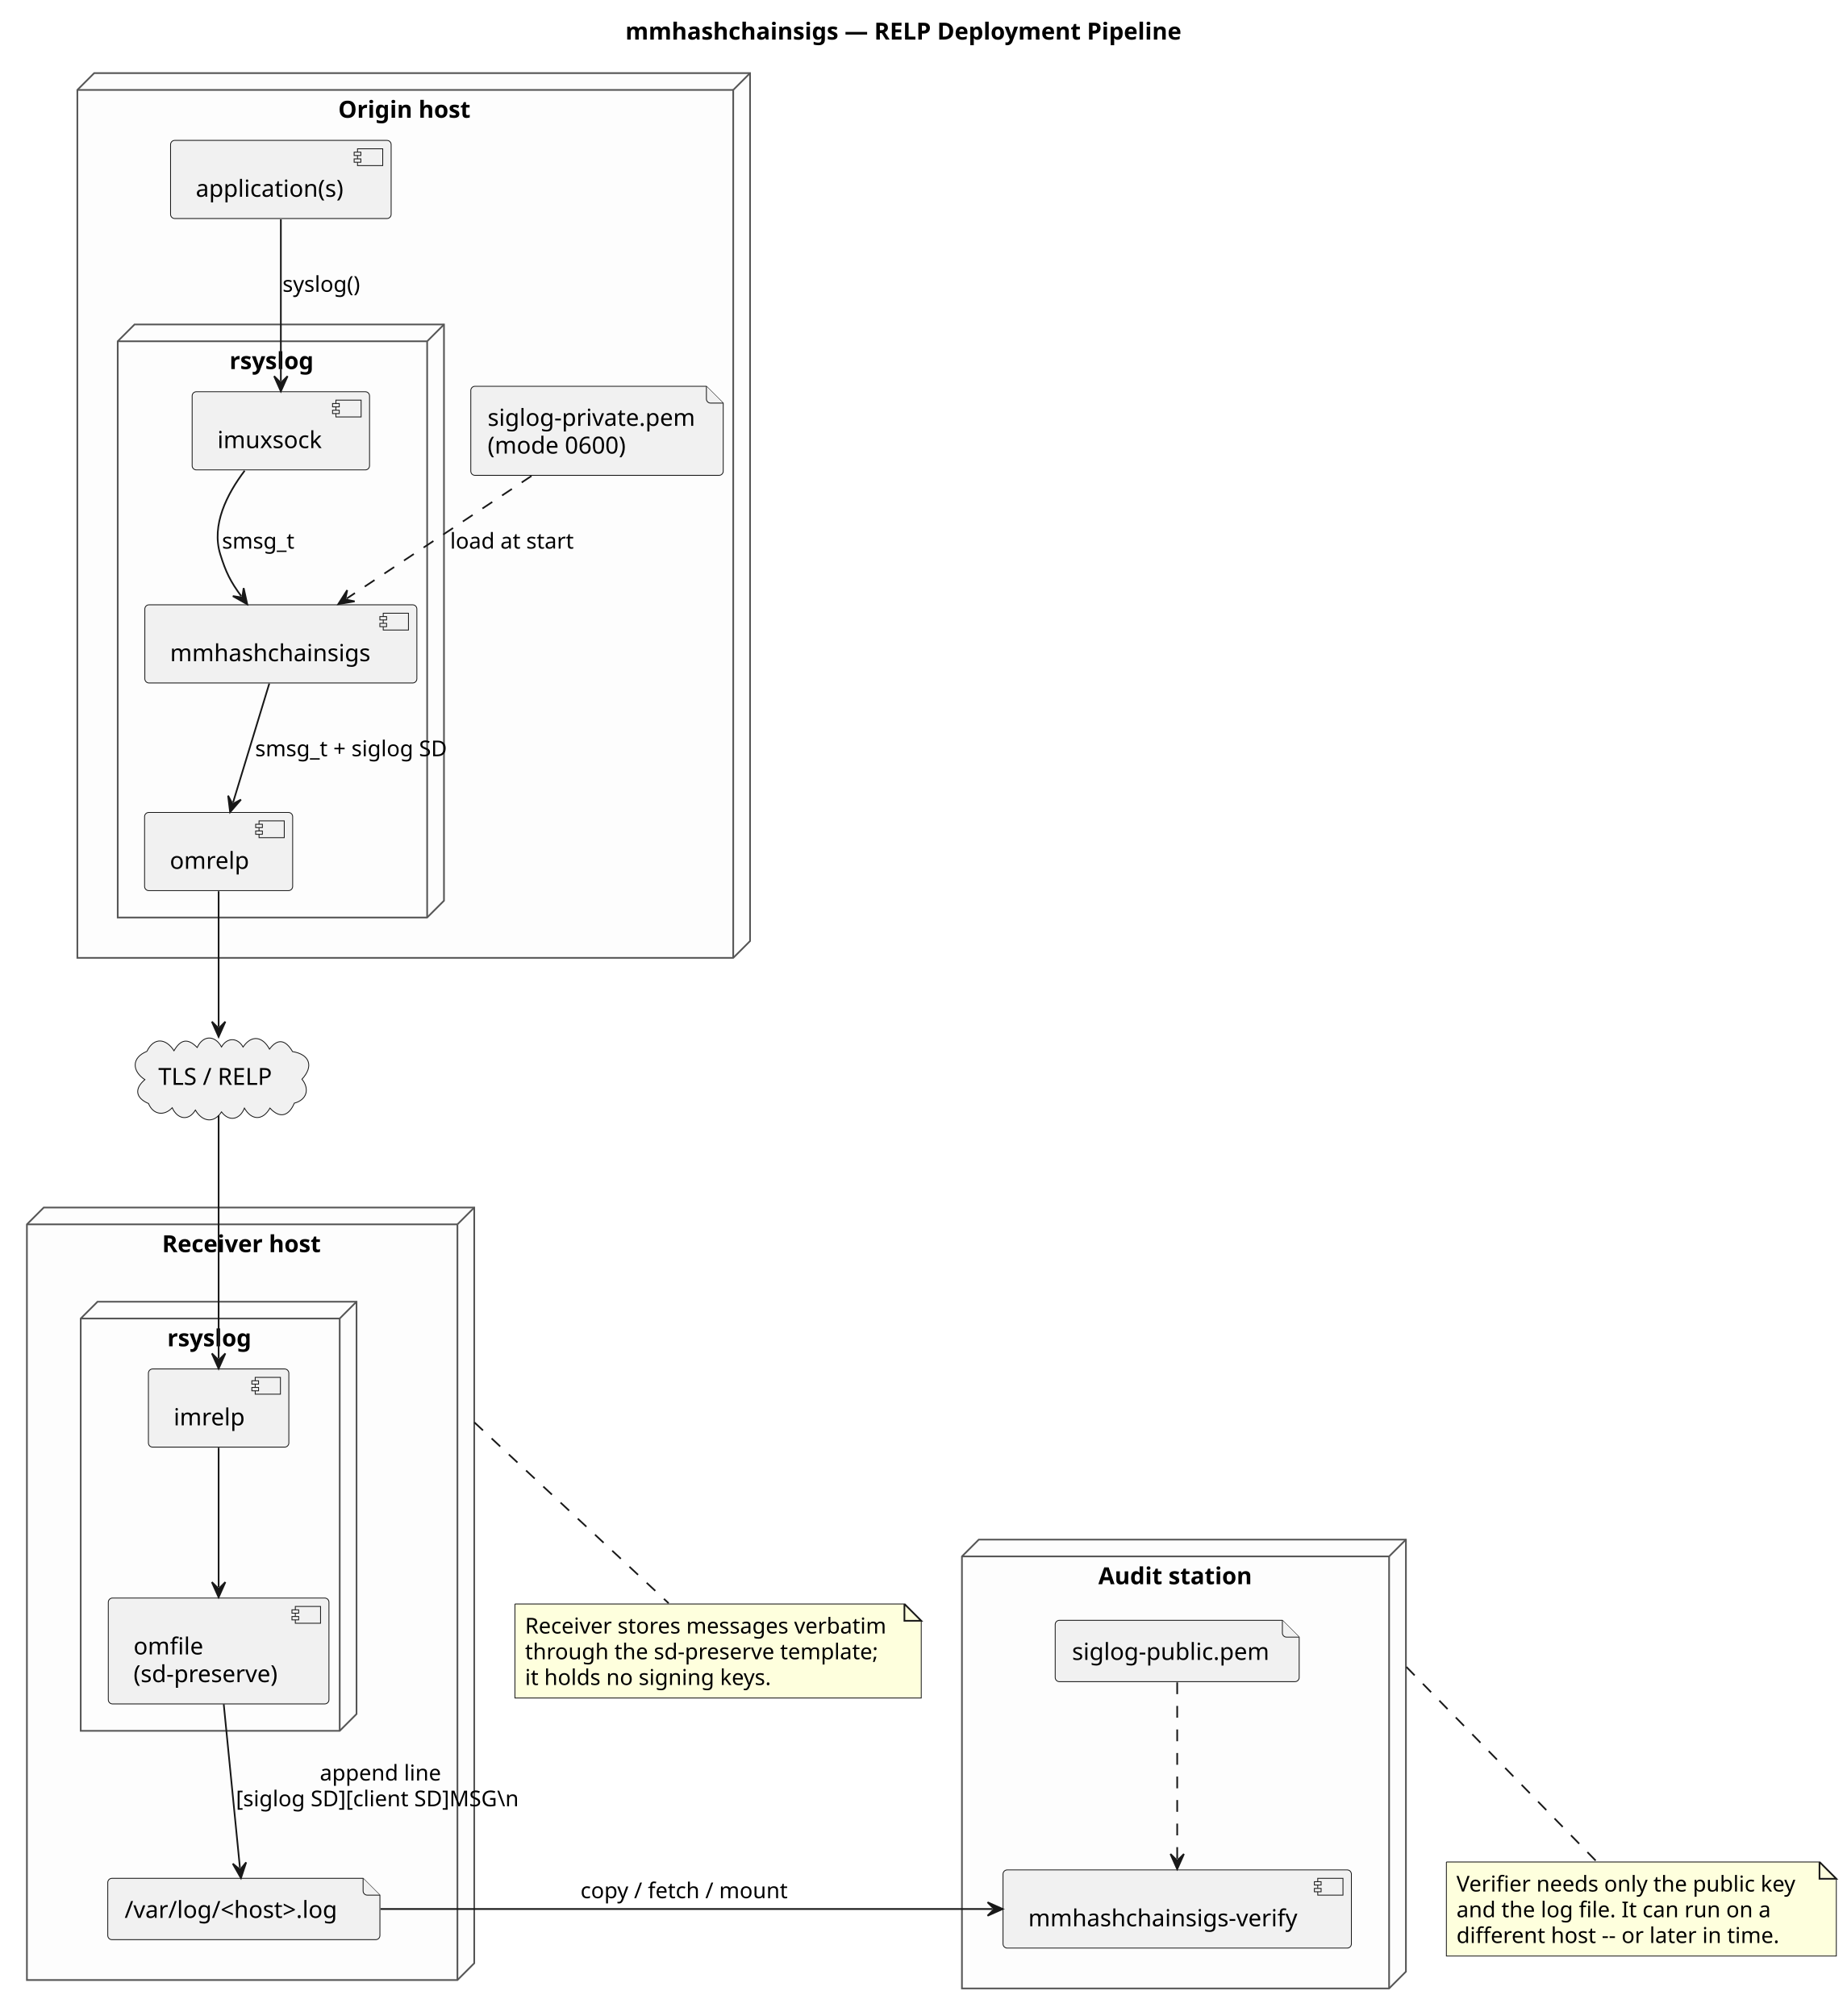
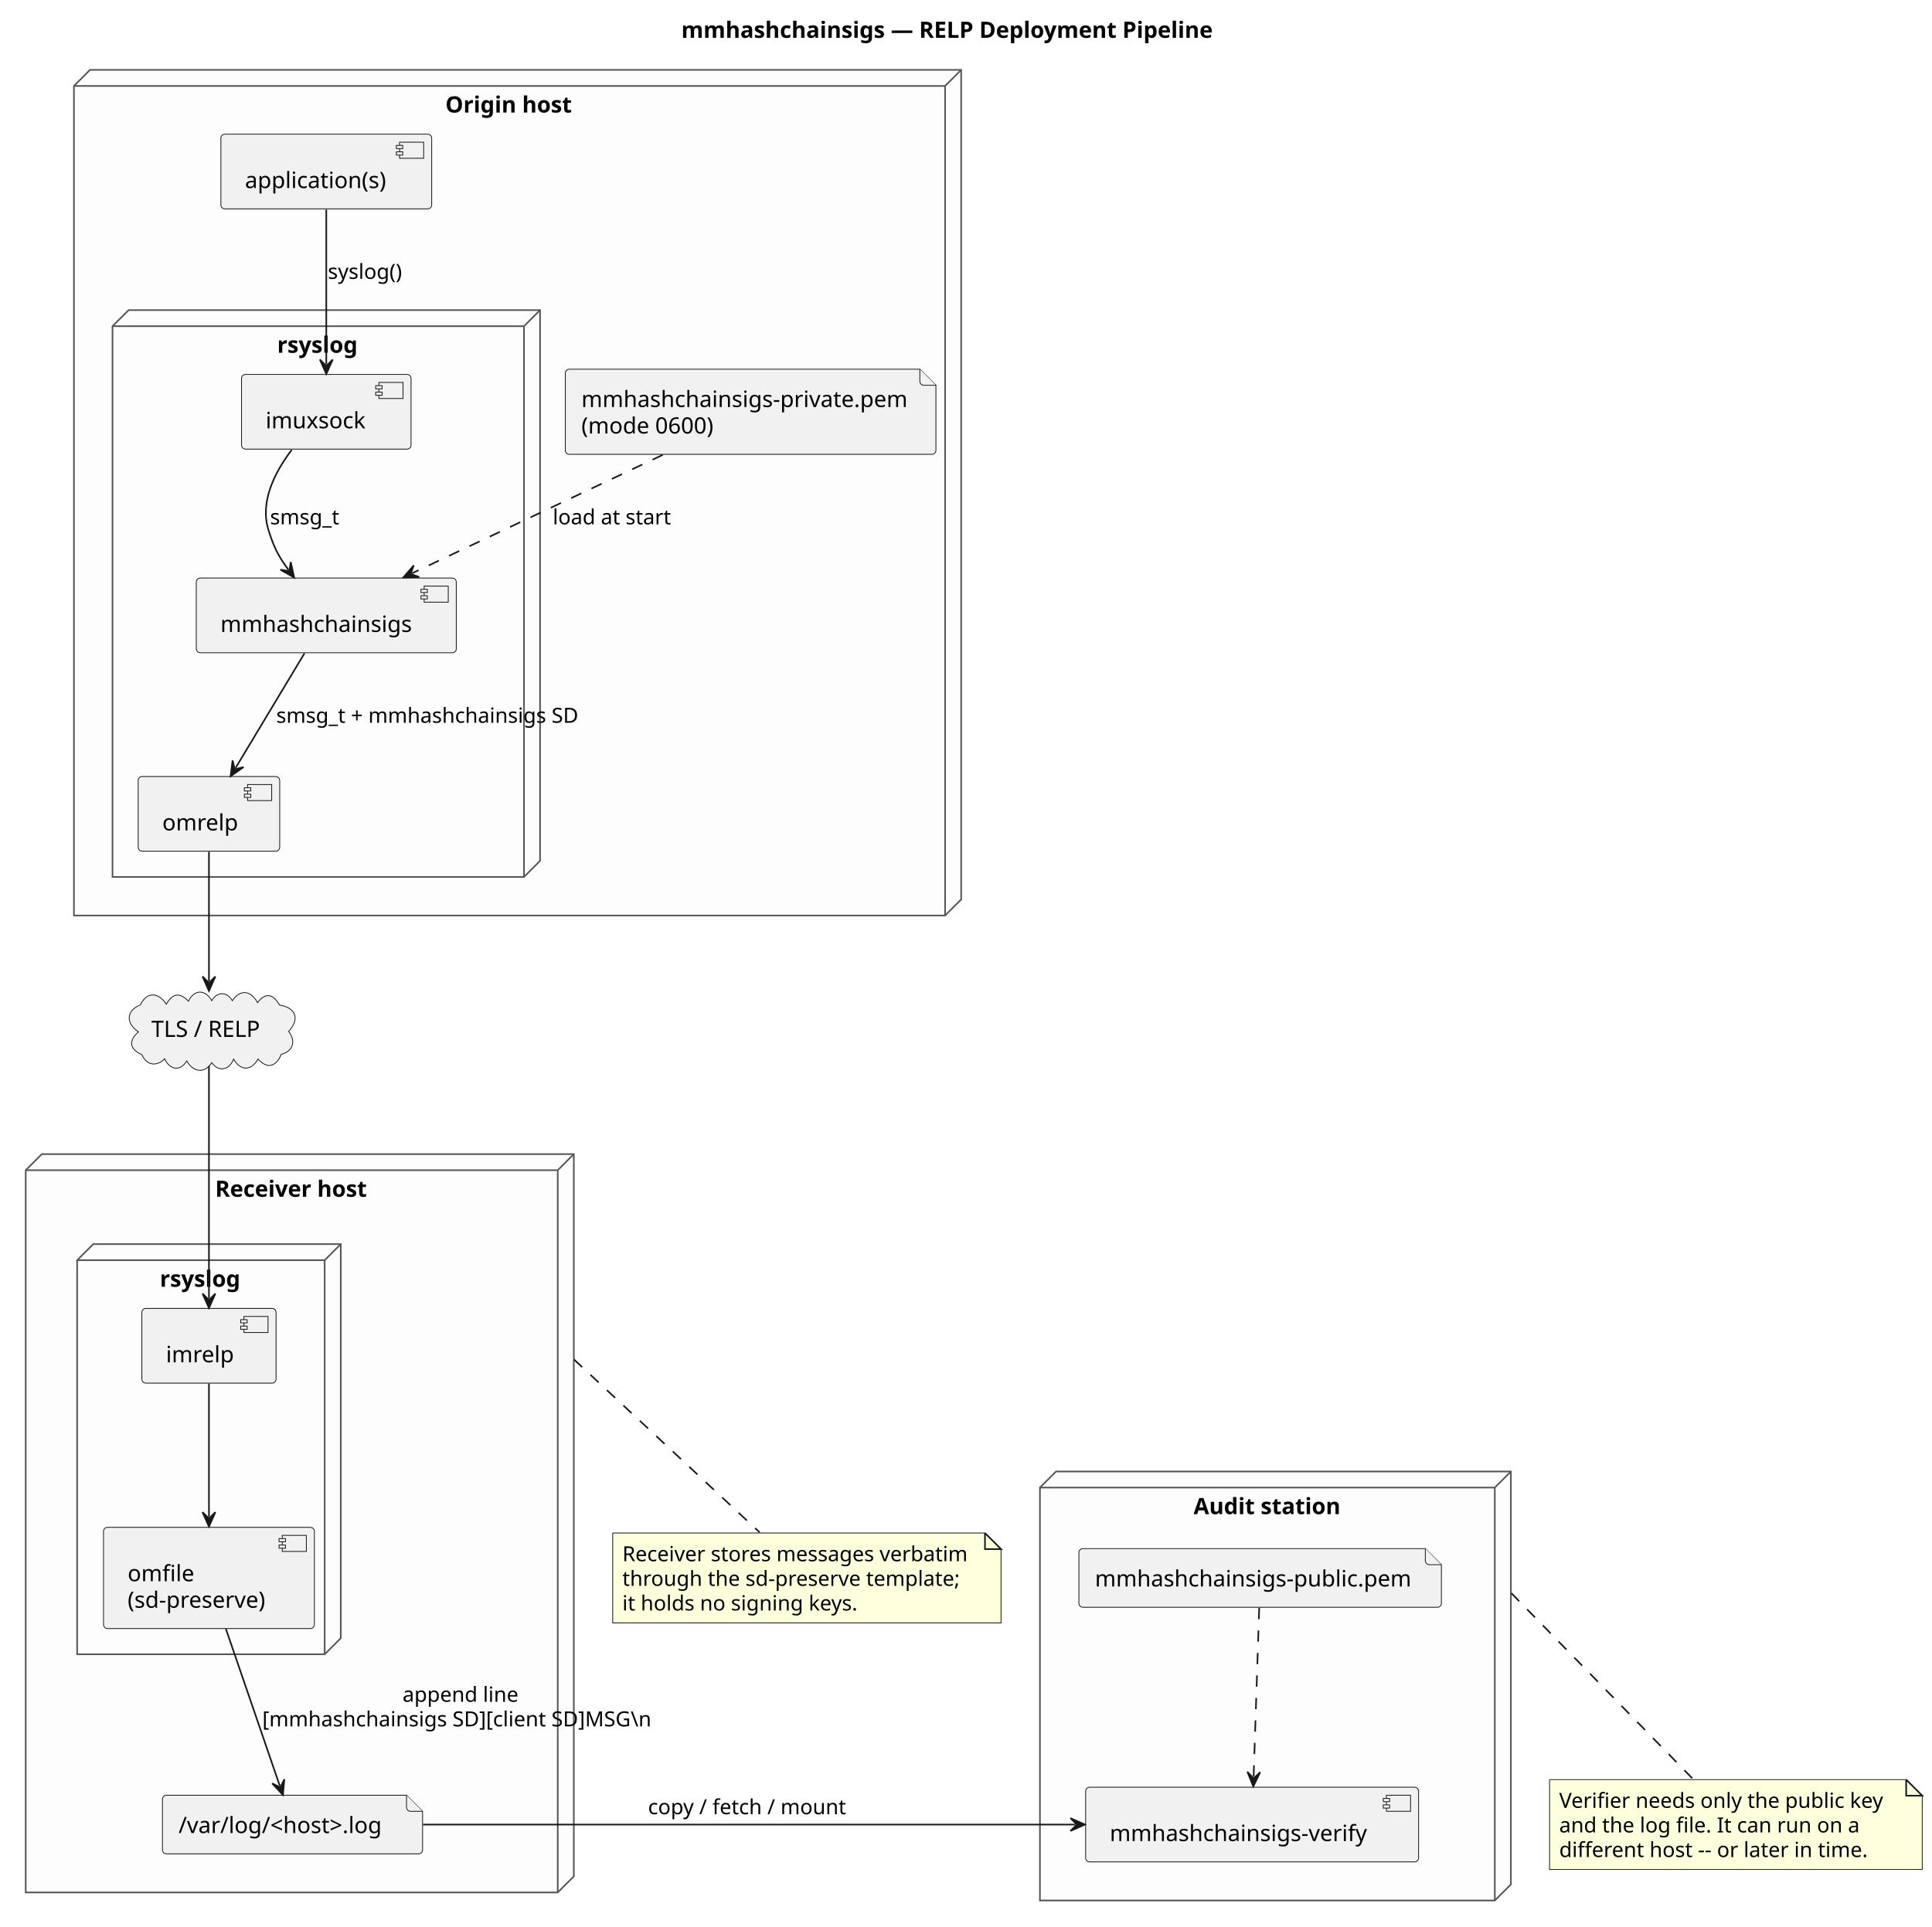
- <svg xmlns="http://www.w3.org/2000/svg" contentStyleType="text/css" data-diagram-type="DESCRIPTION" height="1199px" preserveAspectRatio="none" style="width:1098px;height:1199px;background:#FFFFFF;" version="1.1" viewBox="0 0 1098 1199" width="1098px" zoomAndPan="magnify">
+ <svg xmlns="http://www.w3.org/2000/svg" contentStyleType="text/css" data-diagram-type="DESCRIPTION" height="1199px" preserveAspectRatio="none" style="width:1202px;height:1199px;background:#FFFFFF;" version="1.1" viewBox="0 0 1202 1199" width="1202px" zoomAndPan="magnify">
  <defs />
  <g>
    <g class="title" data-source-line="1">
-       <text fill="#000000" font-family="sans-serif" font-size="14" font-weight="bold" lengthAdjust="spacing" textLength="341.188" x="371.872" y="23.535">mmhashchainsigs — RELP Deployment Pipeline</text>
+       <text fill="#000000" font-family="sans-serif" font-size="14" font-weight="bold" lengthAdjust="spacing" textLength="341.188" x="423.872" y="23.535">mmhashchainsigs — RELP Deployment Pipeline</text>
    </g>
    <g class="cluster" data-qualified-name="Origin" data-source-line="9" id="ent0002">
-       <polygon fill="#FDFDFD" points="46,53.488,56,43.488,446,43.488,446,559.688,436,569.688,46,569.688,46,53.488" style="stroke:#555555;stroke-width:1;" />
-       <line style="stroke:#555555;stroke-width:1;" x1="436" x2="446" y1="53.488" y2="43.488" />
-       <line style="stroke:#555555;stroke-width:1;" x1="46" x2="436" y1="53.488" y2="53.488" />
-       <line style="stroke:#555555;stroke-width:1;" x1="436" x2="436" y1="53.488" y2="569.688" />
-       <text fill="#000000" font-family="sans-serif" font-size="14" font-weight="bold" lengthAdjust="spacing" textLength="81.765" x="201.118" y="70.023">Origin host</text>
+       <polygon fill="#FDFDFD" points="46,53.488,56,43.488,598,43.488,598,559.688,588,569.688,46,569.688,46,53.488" style="stroke:#555555;stroke-width:1;" />
+       <line style="stroke:#555555;stroke-width:1;" x1="588" x2="598" y1="53.488" y2="43.488" />
+       <line style="stroke:#555555;stroke-width:1;" x1="46" x2="588" y1="53.488" y2="53.488" />
+       <line style="stroke:#555555;stroke-width:1;" x1="588" x2="588" y1="53.488" y2="569.688" />
+       <text fill="#000000" font-family="sans-serif" font-size="14" font-weight="bold" lengthAdjust="spacing" textLength="81.765" x="277.118" y="70.023">Origin host</text>
    </g>
    <g class="cluster" data-qualified-name="Origin.RsyslogA" data-source-line="11" id="ent0004">
-       <polygon fill="#FDFDFD" points="70,202.978,80,192.978,264,192.978,264,535.688,254,545.688,70,545.688,70,202.978" style="stroke:#555555;stroke-width:1;" />
-       <line style="stroke:#555555;stroke-width:1;" x1="254" x2="264" y1="202.978" y2="192.978" />
-       <line style="stroke:#555555;stroke-width:1;" x1="70" x2="254" y1="202.978" y2="202.978" />
-       <line style="stroke:#555555;stroke-width:1;" x1="254" x2="254" y1="202.978" y2="545.688" />
-       <text fill="#000000" font-family="sans-serif" font-size="14" font-weight="bold" lengthAdjust="spacing" textLength="53.088" x="136.456" y="219.513">rsyslog</text>
+       <polygon fill="#FDFDFD" points="70,202.978,80,192.978,336,192.978,336,535.688,326,545.688,70,545.688,70,202.978" style="stroke:#555555;stroke-width:1;" />
+       <line style="stroke:#555555;stroke-width:1;" x1="326" x2="336" y1="202.978" y2="192.978" />
+       <line style="stroke:#555555;stroke-width:1;" x1="70" x2="326" y1="202.978" y2="202.978" />
+       <line style="stroke:#555555;stroke-width:1;" x1="326" x2="326" y1="202.978" y2="545.688" />
+       <text fill="#000000" font-family="sans-serif" font-size="14" font-weight="bold" lengthAdjust="spacing" textLength="53.088" x="172.456" y="219.513">rsyslog</text>
    </g>
    <g class="cluster" data-qualified-name="Receiver" data-source-line="21" id="ent0010">
-       <polygon fill="#FDFDFD" points="16,728.178,26,718.178,282,718.178,282,1167.608,272,1177.608,16,1177.608,16,728.178" style="stroke:#555555;stroke-width:1;" />
-       <line style="stroke:#555555;stroke-width:1;" x1="272" x2="282" y1="728.178" y2="718.178" />
-       <line style="stroke:#555555;stroke-width:1;" x1="16" x2="272" y1="728.178" y2="728.178" />
-       <line style="stroke:#555555;stroke-width:1;" x1="272" x2="272" y1="728.178" y2="1177.608" />
-       <text fill="#000000" font-family="sans-serif" font-size="14" font-weight="bold" lengthAdjust="spacing" textLength="97.282" x="96.359" y="744.713">Receiver host</text>
+       <polygon fill="#FDFDFD" points="16,728.178,26,718.178,357,718.178,357,1167.608,347,1177.608,16,1177.608,16,728.178" style="stroke:#555555;stroke-width:1;" />
+       <line style="stroke:#555555;stroke-width:1;" x1="347" x2="357" y1="728.178" y2="718.178" />
+       <line style="stroke:#555555;stroke-width:1;" x1="16" x2="347" y1="728.178" y2="728.178" />
+       <line style="stroke:#555555;stroke-width:1;" x1="347" x2="347" y1="728.178" y2="1177.608" />
+       <text fill="#000000" font-family="sans-serif" font-size="14" font-weight="bold" lengthAdjust="spacing" textLength="97.282" x="133.859" y="744.713">Receiver host</text>
    </g>
    <g class="cluster" data-qualified-name="Receiver.RsyslogB" data-source-line="22" id="ent0011">
      <polygon fill="#FDFDFD" points="48,784.178,58,774.178,212,774.178,212,1019.398,202,1029.398,48,1029.398,48,784.178" style="stroke:#555555;stroke-width:1;" />
      <line style="stroke:#555555;stroke-width:1;" x1="202" x2="212" y1="784.178" y2="774.178" />
      <line style="stroke:#555555;stroke-width:1;" x1="48" x2="202" y1="784.178" y2="784.178" />
      <line style="stroke:#555555;stroke-width:1;" x1="202" x2="202" y1="784.178" y2="1029.398" />
      <text fill="#000000" font-family="sans-serif" font-size="14" font-weight="bold" lengthAdjust="spacing" textLength="53.088" x="99.456" y="800.713">rsyslog</text>
    </g>
    <g class="cluster" data-qualified-name="Audit" data-source-line="29" id="ent0015">
-       <polygon fill="#FDFDFD" points="572,925.668,582,915.668,836,915.668,836,1172.608,826,1182.608,572,1182.608,572,925.668" style="stroke:#555555;stroke-width:1;" />
-       <line style="stroke:#555555;stroke-width:1;" x1="826" x2="836" y1="925.668" y2="915.668" />
-       <line style="stroke:#555555;stroke-width:1;" x1="572" x2="826" y1="925.668" y2="925.668" />
-       <line style="stroke:#555555;stroke-width:1;" x1="826" x2="826" y1="925.668" y2="1182.608" />
-       <text fill="#000000" font-family="sans-serif" font-size="14" font-weight="bold" lengthAdjust="spacing" textLength="93.803" x="653.099" y="942.203">Audit station</text>
+       <polygon fill="#FDFDFD" points="647,925.668,657,915.668,940,915.668,940,1172.608,930,1182.608,647,1182.608,647,925.668" style="stroke:#555555;stroke-width:1;" />
+       <line style="stroke:#555555;stroke-width:1;" x1="930" x2="940" y1="925.668" y2="915.668" />
+       <line style="stroke:#555555;stroke-width:1;" x1="647" x2="930" y1="925.668" y2="925.668" />
+       <line style="stroke:#555555;stroke-width:1;" x1="930" x2="930" y1="925.668" y2="1182.608" />
+       <text fill="#000000" font-family="sans-serif" font-size="14" font-weight="bold" lengthAdjust="spacing" textLength="93.803" x="742.599" y="942.203">Audit station</text>
    </g>
    <g class="entity" data-qualified-name="Origin.App" data-source-line="10" id="ent0003">
-       <rect fill="#F1F1F1" height="46.488" rx="2.5" ry="2.5" style="stroke:#181818;stroke-width:0.5;" width="131.164" x="101.42" y="83.488" />
-       <rect fill="#F1F1F1" height="10" style="stroke:#181818;stroke-width:0.5;" width="15" x="212.584" y="88.488" />
-       <rect fill="#F1F1F1" height="2" style="stroke:#181818;stroke-width:0.5;" width="4" x="210.584" y="90.488" />
-       <rect fill="#F1F1F1" height="2" style="stroke:#181818;stroke-width:0.5;" width="4" x="210.584" y="94.488" />
-       <text fill="#000000" font-family="sans-serif" font-size="14" lengthAdjust="spacing" textLength="91.164" x="116.42" y="117.023">application(s)</text>
+       <rect fill="#F1F1F1" height="46.488" rx="2.5" ry="2.5" style="stroke:#181818;stroke-width:0.5;" width="131.164" x="137.42" y="83.488" />
+       <rect fill="#F1F1F1" height="10" style="stroke:#181818;stroke-width:0.5;" width="15" x="248.584" y="88.488" />
+       <rect fill="#F1F1F1" height="2" style="stroke:#181818;stroke-width:0.5;" width="4" x="246.584" y="90.488" />
+       <rect fill="#F1F1F1" height="2" style="stroke:#181818;stroke-width:0.5;" width="4" x="246.584" y="94.488" />
+       <text fill="#000000" font-family="sans-serif" font-size="14" lengthAdjust="spacing" textLength="91.164" x="152.42" y="117.023">application(s)</text>
    </g>
    <g class="entity" data-qualified-name="Origin.PrivKey" data-source-line="16" id="ent0008">
-       <path d="M279.95,232.238 L279.95,280.215 A2.5,2.5 0 0 0 282.45,282.715 L427.552,282.715 A2.5,2.5 0 0 0 430.052,280.215 L430.052,239.738 L420.052,229.738 L282.45,229.738 A2.5,2.5 0 0 0 279.95,232.238" fill="#F1F1F1" style="stroke:#181818;stroke-width:0.5;" />
-       <path d="M420.052,229.738 L420.052,237.238 A2.5,2.5 0 0 0 422.552,239.738 L430.052,239.738" fill="#F1F1F1" style="stroke:#181818;stroke-width:0.5;" />
-       <text fill="#000000" font-family="sans-serif" font-size="14" lengthAdjust="spacing" textLength="130.102" x="289.95" y="253.273">siglog-private.pem</text>
-       <text fill="#000000" font-family="sans-serif" font-size="14" lengthAdjust="spacing" textLength="87.227" x="289.95" y="269.762">(mode 0600)</text>
+       <path d="M351.71,232.238 L351.71,280.215 A2.5,2.5 0 0 0 354.21,282.715 L579.784,282.715 A2.5,2.5 0 0 0 582.284,280.215 L582.284,239.738 L572.284,229.738 L354.21,229.738 A2.5,2.5 0 0 0 351.71,232.238" fill="#F1F1F1" style="stroke:#181818;stroke-width:0.5;" />
+       <path d="M572.284,229.738 L572.284,237.238 A2.5,2.5 0 0 0 574.784,239.738 L582.284,239.738" fill="#F1F1F1" style="stroke:#181818;stroke-width:0.5;" />
+       <text fill="#000000" font-family="sans-serif" font-size="14" lengthAdjust="spacing" textLength="210.574" x="361.71" y="253.273">mmhashchainsigs-private.pem</text>
+       <text fill="#000000" font-family="sans-serif" font-size="14" lengthAdjust="spacing" textLength="87.227" x="361.71" y="269.762">(mode 0600)</text>
    </g>
    <g class="entity" data-qualified-name="Origin.RsyslogA.InA" data-source-line="12" id="ent0005">
-       <rect fill="#F1F1F1" height="46.488" rx="2.5" ry="2.5" style="stroke:#181818;stroke-width:0.5;" width="105.481" x="114.26" y="232.978" />
-       <rect fill="#F1F1F1" height="10" style="stroke:#181818;stroke-width:0.5;" width="15" x="199.741" y="237.978" />
-       <rect fill="#F1F1F1" height="2" style="stroke:#181818;stroke-width:0.5;" width="4" x="197.741" y="239.978" />
-       <rect fill="#F1F1F1" height="2" style="stroke:#181818;stroke-width:0.5;" width="4" x="197.741" y="243.978" />
-       <text fill="#000000" font-family="sans-serif" font-size="14" lengthAdjust="spacing" textLength="65.481" x="129.26" y="266.513">imuxsock</text>
+       <rect fill="#F1F1F1" height="46.488" rx="2.5" ry="2.5" style="stroke:#181818;stroke-width:0.5;" width="105.481" x="150.26" y="232.978" />
+       <rect fill="#F1F1F1" height="10" style="stroke:#181818;stroke-width:0.5;" width="15" x="235.741" y="237.978" />
+       <rect fill="#F1F1F1" height="2" style="stroke:#181818;stroke-width:0.5;" width="4" x="233.741" y="239.978" />
+       <rect fill="#F1F1F1" height="2" style="stroke:#181818;stroke-width:0.5;" width="4" x="233.741" y="243.978" />
+       <text fill="#000000" font-family="sans-serif" font-size="14" lengthAdjust="spacing" textLength="65.481" x="165.26" y="266.513">imuxsock</text>
    </g>
    <g class="entity" data-qualified-name="Origin.RsyslogA.MMA" data-source-line="13" id="ent0006">
-       <rect fill="#F1F1F1" height="46.488" rx="2.5" ry="2.5" style="stroke:#181818;stroke-width:0.5;" width="161.762" x="86.12" y="359.708" />
-       <rect fill="#F1F1F1" height="10" style="stroke:#181818;stroke-width:0.5;" width="15" x="227.882" y="364.708" />
-       <rect fill="#F1F1F1" height="2" style="stroke:#181818;stroke-width:0.5;" width="4" x="225.882" y="366.708" />
-       <rect fill="#F1F1F1" height="2" style="stroke:#181818;stroke-width:0.5;" width="4" x="225.882" y="370.708" />
-       <text fill="#000000" font-family="sans-serif" font-size="14" lengthAdjust="spacing" textLength="121.762" x="101.12" y="393.243">mmhashchainsigs</text>
+       <rect fill="#F1F1F1" height="46.488" rx="2.5" ry="2.5" style="stroke:#181818;stroke-width:0.5;" width="161.762" x="122.12" y="359.708" />
+       <rect fill="#F1F1F1" height="10" style="stroke:#181818;stroke-width:0.5;" width="15" x="263.882" y="364.708" />
+       <rect fill="#F1F1F1" height="2" style="stroke:#181818;stroke-width:0.5;" width="4" x="261.882" y="366.708" />
+       <rect fill="#F1F1F1" height="2" style="stroke:#181818;stroke-width:0.5;" width="4" x="261.882" y="370.708" />
+       <text fill="#000000" font-family="sans-serif" font-size="14" lengthAdjust="spacing" textLength="121.762" x="137.12" y="393.243">mmhashchainsigs</text>
    </g>
    <g class="entity" data-qualified-name="Origin.RsyslogA.RelpOut" data-source-line="14" id="ent0007">
      <rect fill="#F1F1F1" height="46.488" rx="2.5" ry="2.5" style="stroke:#181818;stroke-width:0.5;" width="88.057" x="85.97" y="483.198" />
      <rect fill="#F1F1F1" height="10" style="stroke:#181818;stroke-width:0.5;" width="15" x="154.027" y="488.198" />
      <rect fill="#F1F1F1" height="2" style="stroke:#181818;stroke-width:0.5;" width="4" x="152.027" y="490.198" />
      <rect fill="#F1F1F1" height="2" style="stroke:#181818;stroke-width:0.5;" width="4" x="152.027" y="494.198" />
      <text fill="#000000" font-family="sans-serif" font-size="14" lengthAdjust="spacing" textLength="48.057" x="100.97" y="516.733">omrelp</text>
    </g>
    <g class="entity" data-qualified-name="Receiver.LogFile" data-source-line="26" id="ent0014">
-       <path d="M64.08,1119.618 L64.08,1151.107 A2.5,2.5 0 0 0 66.58,1153.607 L223.412,1153.607 A2.5,2.5 0 0 0 225.912,1151.107 L225.912,1127.118 L215.912,1117.118 L66.58,1117.118 A2.5,2.5 0 0 0 64.08,1119.618" fill="#F1F1F1" style="stroke:#181818;stroke-width:0.5;" />
-       <path d="M215.912,1117.118 L215.912,1124.618 A2.5,2.5 0 0 0 218.412,1127.118 L225.912,1127.118" fill="#F1F1F1" style="stroke:#181818;stroke-width:0.5;" />
-       <text fill="#000000" font-family="sans-serif" font-size="14" lengthAdjust="spacing" textLength="141.832" x="74.08" y="1140.653">/var/log/&lt;host&gt;.log</text>
+       <path d="M101.08,1119.618 L101.08,1151.107 A2.5,2.5 0 0 0 103.58,1153.607 L260.412,1153.607 A2.5,2.5 0 0 0 262.912,1151.107 L262.912,1127.118 L252.912,1117.118 L103.58,1117.118 A2.5,2.5 0 0 0 101.08,1119.618" fill="#F1F1F1" style="stroke:#181818;stroke-width:0.5;" />
+       <path d="M252.912,1117.118 L252.912,1124.618 A2.5,2.5 0 0 0 255.412,1127.118 L262.912,1127.118" fill="#F1F1F1" style="stroke:#181818;stroke-width:0.5;" />
+       <text fill="#000000" font-family="sans-serif" font-size="14" lengthAdjust="spacing" textLength="141.832" x="111.08" y="1140.653">/var/log/&lt;host&gt;.log</text>
    </g>
    <g class="entity" data-qualified-name="Receiver.RsyslogB.RelpIn" data-source-line="23" id="ent0012">
      <rect fill="#F1F1F1" height="46.488" rx="2.5" ry="2.5" style="stroke:#181818;stroke-width:0.5;" width="83.504" x="88.25" y="814.178" />
      <rect fill="#F1F1F1" height="10" style="stroke:#181818;stroke-width:0.5;" width="15" x="151.754" y="819.178" />
      <rect fill="#F1F1F1" height="2" style="stroke:#181818;stroke-width:0.5;" width="4" x="149.754" y="821.178" />
      <rect fill="#F1F1F1" height="2" style="stroke:#181818;stroke-width:0.5;" width="4" x="149.754" y="825.178" />
      <text fill="#000000" font-family="sans-serif" font-size="14" lengthAdjust="spacing" textLength="43.504" x="103.25" y="847.713">imrelp</text>
    </g>
    <g class="entity" data-qualified-name="Receiver.RsyslogB.OmfileB" data-source-line="24" id="ent0013">
      <rect fill="#F1F1F1" height="62.977" rx="2.5" ry="2.5" style="stroke:#181818;stroke-width:0.5;" width="131.205" x="64.4" y="950.418" />
      <rect fill="#F1F1F1" height="10" style="stroke:#181818;stroke-width:0.5;" width="15" x="175.605" y="955.418" />
      <rect fill="#F1F1F1" height="2" style="stroke:#181818;stroke-width:0.5;" width="4" x="173.605" y="957.418" />
      <rect fill="#F1F1F1" height="2" style="stroke:#181818;stroke-width:0.5;" width="4" x="173.605" y="961.418" />
      <text fill="#000000" font-family="sans-serif" font-size="14" lengthAdjust="spacing" textLength="42.711" x="79.4" y="983.953">omfile</text>
      <text fill="#000000" font-family="sans-serif" font-size="14" lengthAdjust="spacing" textLength="91.205" x="79.4" y="1000.442">(sd-preserve)</text>
    </g>
    <g class="entity" data-qualified-name="Audit.Verifier" data-source-line="30" id="ent0016">
-       <rect fill="#F1F1F1" height="46.488" rx="2.5" ry="2.5" style="stroke:#181818;stroke-width:0.5;" width="207.145" x="596.43" y="1112.118" />
-       <rect fill="#F1F1F1" height="10" style="stroke:#181818;stroke-width:0.5;" width="15" x="783.576" y="1117.118" />
-       <rect fill="#F1F1F1" height="2" style="stroke:#181818;stroke-width:0.5;" width="4" x="781.576" y="1119.118" />
-       <rect fill="#F1F1F1" height="2" style="stroke:#181818;stroke-width:0.5;" width="4" x="781.576" y="1123.118" />
-       <text fill="#000000" font-family="sans-serif" font-size="14" lengthAdjust="spacing" textLength="167.145" x="611.43" y="1145.653">mmhashchainsigs-verify</text>
+       <rect fill="#F1F1F1" height="46.488" rx="2.5" ry="2.5" style="stroke:#181818;stroke-width:0.5;" width="207.145" x="675.43" y="1112.118" />
+       <rect fill="#F1F1F1" height="10" style="stroke:#181818;stroke-width:0.5;" width="15" x="862.576" y="1117.118" />
+       <rect fill="#F1F1F1" height="2" style="stroke:#181818;stroke-width:0.5;" width="4" x="860.576" y="1119.118" />
+       <rect fill="#F1F1F1" height="2" style="stroke:#181818;stroke-width:0.5;" width="4" x="860.576" y="1123.118" />
+       <text fill="#000000" font-family="sans-serif" font-size="14" lengthAdjust="spacing" textLength="167.145" x="690.43" y="1145.653">mmhashchainsigs-verify</text>
    </g>
    <g class="entity" data-qualified-name="Audit.PubKey" data-source-line="31" id="ent0017">
-       <path d="M627.46,966.168 L627.46,997.657 A2.5,2.5 0 0 0 629.96,1000.157 L770.037,1000.157 A2.5,2.5 0 0 0 772.537,997.657 L772.537,973.668 L762.537,963.668 L629.96,963.668 A2.5,2.5 0 0 0 627.46,966.168" fill="#F1F1F1" style="stroke:#181818;stroke-width:0.5;" />
-       <path d="M762.537,963.668 L762.537,971.168 A2.5,2.5 0 0 0 765.037,973.668 L772.537,973.668" fill="#F1F1F1" style="stroke:#181818;stroke-width:0.5;" />
-       <text fill="#000000" font-family="sans-serif" font-size="14" lengthAdjust="spacing" textLength="125.077" x="637.46" y="987.203">siglog-public.pem</text>
+       <path d="M671.23,966.168 L671.23,997.657 A2.5,2.5 0 0 0 673.73,1000.157 L894.28,1000.157 A2.5,2.5 0 0 0 896.78,997.657 L896.78,973.668 L886.78,963.668 L673.73,963.668 A2.5,2.5 0 0 0 671.23,966.168" fill="#F1F1F1" style="stroke:#181818;stroke-width:0.5;" />
+       <path d="M886.78,963.668 L886.78,971.168 A2.5,2.5 0 0 0 889.28,973.668 L896.78,973.668" fill="#F1F1F1" style="stroke:#181818;stroke-width:0.5;" />
+       <text fill="#000000" font-family="sans-serif" font-size="14" lengthAdjust="spacing" textLength="205.55" x="681.23" y="987.203">mmhashchainsigs-public.pem</text>
    </g>
    <g class="entity" data-qualified-name="RELP" data-source-line="19" id="ent0009">
      <path d="M87.354,625.294 C91.584,616.525 98.863,617.704 103.462,624.924 C107.344,618.189 111.61,617.21 117.25,622.987 C120.813,615.479 127.843,615.586 131.728,622.668 C134.965,616.879 141.325,616.93 144.528,622.705 C149.7,615.101 156.266,616.552 160.247,623.952 C165.48,616.944 170.158,618.919 173.952,625.413 C184.242,627.11 186.641,634.214 179.558,641.84 C184.264,647.685 182.446,654.129 175.01,656.102 C171.844,663.597 166.539,665.596 160.529,659.033 C156.266,666.565 149.629,666.471 145.339,659.061 C142.773,665.69 136.39,667.544 131.718,661.286 C126.954,668.663 119.981,666.813 116.189,660.206 C111.979,667.254 105.272,665.38 102.415,658.835 C97.541,663.957 91.07,662.997 88.306,656.314 C80.644,653.004 79.736,647.54 86.157,642.101 C78.525,637.124 78.003,629.062 87.354,625.294" fill="#F1F1F1" style="stroke:#181818;stroke-width:0.5;" />
      <text fill="#000000" font-family="sans-serif" font-size="14" lengthAdjust="spacing" textLength="71.702" x="94.15" y="645.223">TLS / RELP</text>
    </g>
    <g class="entity" data-qualified-name="GMN28" data-source-line="47" id="ent0029">
-       <path d="M306.19,953.948 L306.19,1009.88 L547.803,1009.88 L547.803,963.948 L537.803,953.948 L306.19,953.948" fill="#FEFFDD" style="stroke:#181818;stroke-width:0.5;" />
-       <path d="M537.803,953.948 L537.803,963.948 L547.803,963.948 L537.803,953.948" fill="#FEFFDD" style="stroke:#181818;stroke-width:1;" />
-       <text fill="#000000" font-family="sans-serif" font-size="13" lengthAdjust="spacing" textLength="220.613" x="312.19" y="971.517">Receiver stores messages verbatim</text>
-       <text fill="#000000" font-family="sans-serif" font-size="13" lengthAdjust="spacing" textLength="218.804" x="312.19" y="986.827">through the sd-preserve template;</text>
-       <text fill="#000000" font-family="sans-serif" font-size="13" lengthAdjust="spacing" textLength="154.61" x="312.19" y="1002.138">it holds no signing keys.</text>
+       <path d="M381.19,953.948 L381.19,1009.88 L622.803,1009.88 L622.803,963.948 L612.803,953.948 L381.19,953.948" fill="#FEFFDD" style="stroke:#181818;stroke-width:0.5;" />
+       <path d="M612.803,953.948 L612.803,963.948 L622.803,963.948 L612.803,953.948" fill="#FEFFDD" style="stroke:#181818;stroke-width:1;" />
+       <text fill="#000000" font-family="sans-serif" font-size="13" lengthAdjust="spacing" textLength="220.613" x="387.19" y="971.517">Receiver stores messages verbatim</text>
+       <text fill="#000000" font-family="sans-serif" font-size="13" lengthAdjust="spacing" textLength="218.804" x="387.19" y="986.827">through the sd-preserve template;</text>
+       <text fill="#000000" font-family="sans-serif" font-size="13" lengthAdjust="spacing" textLength="154.61" x="387.19" y="1002.138">it holds no signing keys.</text>
    </g>
    <g class="entity" data-qualified-name="GMN31" data-source-line="53" id="ent0032">
-       <path d="M860.07,1107.398 L860.07,1163.33 L1091.933,1163.33 L1091.933,1117.398 L1081.933,1107.398 L860.07,1107.398" fill="#FEFFDD" style="stroke:#181818;stroke-width:0.5;" />
-       <path d="M1081.933,1107.398 L1081.933,1117.398 L1091.933,1117.398 L1081.933,1107.398" fill="#FEFFDD" style="stroke:#181818;stroke-width:1;" />
-       <text fill="#000000" font-family="sans-serif" font-size="13" lengthAdjust="spacing" textLength="210.863" x="866.07" y="1124.967">Verifier needs only the public key</text>
-       <text fill="#000000" font-family="sans-serif" font-size="13" lengthAdjust="spacing" textLength="195.209" x="866.07" y="1140.277">and the log file. It can run on a</text>
-       <text fill="#000000" font-family="sans-serif" font-size="13" lengthAdjust="spacing" textLength="207.105" x="866.07" y="1155.588">different host -- or later in time.</text>
+       <path d="M964.07,1107.398 L964.07,1163.33 L1195.933,1163.33 L1195.933,1117.398 L1185.933,1107.398 L964.07,1107.398" fill="#FEFFDD" style="stroke:#181818;stroke-width:0.5;" />
+       <path d="M1185.933,1107.398 L1185.933,1117.398 L1195.933,1117.398 L1185.933,1107.398" fill="#FEFFDD" style="stroke:#181818;stroke-width:1;" />
+       <text fill="#000000" font-family="sans-serif" font-size="13" lengthAdjust="spacing" textLength="210.863" x="970.07" y="1124.967">Verifier needs only the public key</text>
+       <text fill="#000000" font-family="sans-serif" font-size="13" lengthAdjust="spacing" textLength="195.209" x="970.07" y="1140.277">and the log file. It can run on a</text>
+       <text fill="#000000" font-family="sans-serif" font-size="13" lengthAdjust="spacing" textLength="207.105" x="970.07" y="1155.588">different host -- or later in time.</text>
    </g>
    <g class="link" data-entity-1="ent0003" data-entity-2="ent0005" data-link-type="dependency" data-source-line="34" id="lnk18">
-       <path d="M167,130.458 C167,158.258 167,199.018 167,226.718" fill="none" id="App-to-InA" style="stroke:#181818;stroke-width:1;" />
-       <polygon fill="#181818" points="167,232.718,171,223.718,167,227.718,163,223.718,167,232.718" style="stroke:#181818;stroke-width:1;" />
-       <text fill="#000000" font-family="sans-serif" font-size="13" lengthAdjust="spacing" textLength="48.35" x="168" y="173.547">syslog()</text>
+       <path d="M203,130.458 C203,158.258 203,199.018 203,226.718" fill="none" id="App-to-InA" style="stroke:#181818;stroke-width:1;" />
+       <polygon fill="#181818" points="203,232.718,207,223.718,203,227.718,199,223.718,203,232.718" style="stroke:#181818;stroke-width:1;" />
+       <text fill="#000000" font-family="sans-serif" font-size="13" lengthAdjust="spacing" textLength="48.35" x="204" y="173.547">syslog()</text>
    </g>
    <g class="link" data-entity-1="ent0005" data-entity-2="ent0006" data-link-type="dependency" data-source-line="35" id="lnk19">
-       <path d="M145.48,279.948 C134.94,293.848 125.57,312.268 131,329.708 C134.31,340.338 137.043,345.884 143.453,354.554" fill="none" id="InA-to-MMA" style="stroke:#181818;stroke-width:1;" />
-       <polygon fill="#181818" points="147.02,359.378,144.886,349.763,144.048,355.358,138.453,354.519,147.02,359.378" style="stroke:#181818;stroke-width:1;" />
-       <text fill="#000000" font-family="sans-serif" font-size="13" lengthAdjust="spacing" textLength="44.859" x="132" y="326.277">smsg_t</text>
+       <path d="M181.48,279.948 C170.94,293.848 161.57,312.268 167,329.708 C170.31,340.338 173.043,345.884 179.453,354.554" fill="none" id="InA-to-MMA" style="stroke:#181818;stroke-width:1;" />
+       <polygon fill="#181818" points="183.02,359.378,180.886,349.763,180.048,355.358,174.453,354.519,183.02,359.378" style="stroke:#181818;stroke-width:1;" />
+       <text fill="#000000" font-family="sans-serif" font-size="13" lengthAdjust="spacing" textLength="44.859" x="168" y="326.277">smsg_t</text>
    </g>
    <g class="link" data-entity-1="ent0006" data-entity-2="ent0007" data-link-type="dependency" data-source-line="36" id="lnk20">
-       <path d="M160.13,406.518 C153.48,428.348 145.217,455.478 138.587,477.258" fill="none" id="MMA-to-RelpOut" style="stroke:#181818;stroke-width:1;" />
-       <polygon fill="#181818" points="136.84,482.998,143.288,475.553,138.296,478.215,135.634,473.224,136.84,482.998" style="stroke:#181818;stroke-width:1;" />
-       <text fill="#000000" font-family="sans-serif" font-size="13" lengthAdjust="spacing" textLength="122.611" x="151.72" y="449.767">smsg_t + siglog SD</text>
+       <path d="M189.44,406.518 C176.33,428.348 159.659,456.075 146.579,477.855" fill="none" id="MMA-to-RelpOut" style="stroke:#181818;stroke-width:1;" />
+       <polygon fill="#181818" points="143.49,482.998,151.553,477.342,146.064,478.712,144.694,473.223,143.49,482.998" style="stroke:#181818;stroke-width:1;" />
+       <text fill="#000000" font-family="sans-serif" font-size="13" lengthAdjust="spacing" textLength="197.336" x="171.87" y="449.767">smsg_t + mmhashchainsigs SD</text>
    </g>
    <g class="link" data-entity-1="ent0008" data-entity-2="ent0006" data-link-type="dependency" data-source-line="37" id="lnk21">
-       <path d="M316.05,283.068 C282.17,305.548 238.56,334.481 206.17,355.971" fill="none" id="PrivKey-to-MMA" style="stroke:#181818;stroke-width:1;stroke-dasharray:7,7;" />
-       <polygon fill="#181818" points="201.17,359.288,210.881,357.646,205.336,356.524,206.458,350.979,201.17,359.288" style="stroke:#181818;stroke-width:1;" />
-       <text fill="#000000" font-family="sans-serif" font-size="13" lengthAdjust="spacing" textLength="76.223" x="267.64" y="326.277">load at start</text>
+       <path d="M412.3,283.068 C364.72,305.548 301.895,335.235 256.405,356.725" fill="none" id="PrivKey-to-MMA" style="stroke:#181818;stroke-width:1;stroke-dasharray:7,7;" />
+       <polygon fill="#181818" points="250.98,359.288,260.826,359.061,255.501,357.152,257.409,351.827,250.98,359.288" style="stroke:#181818;stroke-width:1;" />
+       <text fill="#000000" font-family="sans-serif" font-size="13" lengthAdjust="spacing" textLength="76.223" x="343.92" y="326.277">load at start</text>
    </g>
    <g class="link" data-entity-1="ent0007" data-entity-2="ent0009" data-link-type="dependency" data-source-line="38" id="lnk22">
      <path d="M130,530.048 C130,554.278 130,586.508 130,610.628" fill="none" id="RelpOut-to-RELP" style="stroke:#181818;stroke-width:1;" />
      <polygon fill="#181818" points="130,616.628,134,607.628,130,611.628,126,607.628,130,616.628" style="stroke:#181818;stroke-width:1;" />
    </g>
    <g class="link" data-entity-1="ent0009" data-entity-2="ent0012" data-link-type="dependency" data-source-line="39" id="lnk23">
      <path d="M130,663.358 C130,700.968 130,770.328 130,807.958" fill="none" id="RELP-to-RelpIn" style="stroke:#181818;stroke-width:1;" />
      <polygon fill="#181818" points="130,813.958,134,804.958,130,808.958,126,804.958,130,813.958" style="stroke:#181818;stroke-width:1;" />
    </g>
    <g class="link" data-entity-1="ent0012" data-entity-2="ent0013" data-link-type="dependency" data-source-line="40" id="lnk24">
      <path d="M130,860.998 C130,885.008 130,917.148 130,943.958" fill="none" id="RelpIn-to-OmfileB" style="stroke:#181818;stroke-width:1;" />
      <polygon fill="#181818" points="130,949.958,134,940.958,130,944.958,126,940.958,130,949.958" style="stroke:#181818;stroke-width:1;" />
    </g>
    <g class="link" data-entity-1="ent0013" data-entity-2="ent0014" data-link-type="dependency" data-source-line="41" id="lnk25">
-       <path d="M133.04,1013.558 C136.12,1044.678 140.188,1085.788 142.688,1110.998" fill="none" id="OmfileB-to-LogFile" style="stroke:#181818;stroke-width:1;" />
-       <polygon fill="#181818" points="143.28,1116.968,146.372,1107.618,142.787,1111.993,138.411,1108.407,143.28,1116.968" style="stroke:#181818;stroke-width:1;" />
-       <text fill="#000000" font-family="sans-serif" font-size="13" lengthAdjust="spacing" textLength="73.976" x="190.182" y="1058.967">append line</text>
-       <text fill="#000000" font-family="sans-serif" font-size="13" lengthAdjust="spacing" textLength="173.78" x="140.28" y="1074.277">[siglog SD][client SD]MSG\n</text>
+       <path d="M140.52,1013.558 C151.21,1044.678 165.421,1086.084 174.081,1111.294" fill="none" id="OmfileB-to-LogFile" style="stroke:#181818;stroke-width:1;" />
+       <polygon fill="#181818" points="176.03,1116.968,176.889,1107.157,174.406,1112.239,169.323,1109.756,176.03,1116.968" style="stroke:#181818;stroke-width:1;" />
+       <text fill="#000000" font-family="sans-serif" font-size="13" lengthAdjust="spacing" textLength="73.976" x="250.454" y="1058.967">append line</text>
+       <text fill="#000000" font-family="sans-serif" font-size="13" lengthAdjust="spacing" textLength="248.504" x="163.19" y="1074.277">[mmhashchainsigs SD][client SD]MSG\n</text>
    </g>
    <g class="link" data-entity-1="ent0014" data-entity-2="ent0016" data-link-type="dependency" data-source-line="43" id="lnk26">
-       <path d="M226.3,1135.368 C324.3,1135.368 483.15,1135.368 590.24,1135.368" fill="none" id="LogFile-to-Verifier" style="stroke:#181818;stroke-width:1;" />
-       <polygon fill="#181818" points="596.24,1135.368,587.24,1131.368,591.24,1135.368,587.24,1139.368,596.24,1135.368" style="stroke:#181818;stroke-width:1;" />
-       <text fill="#000000" font-family="sans-serif" font-size="13" lengthAdjust="spacing" textLength="132.438" x="345.17" y="1128.937">copy / fetch / mount</text>
+       <path d="M263.14,1135.368 C369.94,1135.368 551.82,1135.368 668.96,1135.368" fill="none" id="LogFile-to-Verifier" style="stroke:#181818;stroke-width:1;" />
+       <polygon fill="#181818" points="674.96,1135.368,665.96,1131.368,669.96,1135.368,665.96,1139.368,674.96,1135.368" style="stroke:#181818;stroke-width:1;" />
+       <text fill="#000000" font-family="sans-serif" font-size="13" lengthAdjust="spacing" textLength="132.438" x="403.17" y="1128.937">copy / fetch / mount</text>
    </g>
    <g class="link" data-entity-1="ent0017" data-entity-2="ent0016" data-link-type="dependency" data-source-line="44" id="lnk27">
-       <path d="M700,1000.578 C700,1028.128 700,1075.278 700,1105.638" fill="none" id="PubKey-to-Verifier" style="stroke:#181818;stroke-width:1;stroke-dasharray:7,7;" />
-       <polygon fill="#181818" points="700,1111.638,704,1102.638,700,1106.638,696,1102.638,700,1111.638" style="stroke:#181818;stroke-width:1;" />
+       <path d="M783.42,1000.578 C782.51,1028.128 780.947,1075.282 779.947,1105.641" fill="none" id="PubKey-to-Verifier" style="stroke:#181818;stroke-width:1;stroke-dasharray:7,7;" />
+       <polygon fill="#181818" points="779.75,1111.638,784.044,1102.775,779.915,1106.641,776.048,1102.512,779.75,1111.638" style="stroke:#181818;stroke-width:1;" />
    </g>
    <g class="link" data-entity-1="ent0010" data-entity-2="ent0029" data-link-type="association" data-source-line="47" id="lnk30">
-       <path d="M282.08,845.949 C282.181,846.043 282.283,846.138 282.385,846.233 C282.59,846.424 282.799,846.618 283.01,846.815 C284.703,848.391 286.605,850.162 288.689,852.102 C297.025,859.865 308.283,870.348 320.795,882 C345.82,905.303 375.865,933.283 397.6,953.528" fill="none" id="Receiver-GMN28" style="stroke:#181818;stroke-width:1;stroke-dasharray:7,7;" />
+       <path d="M357.08,845.949 C357.181,846.043 357.283,846.138 357.385,846.233 C357.59,846.424 357.799,846.618 358.01,846.815 C359.703,848.391 361.605,850.162 363.689,852.102 C372.025,859.865 383.283,870.348 395.795,882 C420.82,905.303 450.865,933.283 472.6,953.528" fill="none" id="Receiver-GMN28" style="stroke:#181818;stroke-width:1;stroke-dasharray:7,7;" />
    </g>
    <g class="link" data-entity-1="ent0015" data-entity-2="ent0032" data-link-type="association" data-source-line="53" id="lnk33">
-       <path d="M836.3,991.402 C836.503,991.61 836.71,991.821 836.919,992.035 C838.596,993.751 840.478,995.678 842.541,997.789 C850.793,1006.234 861.925,1017.626 874.26,1030.249 C898.93,1055.496 928.41,1085.663 949.27,1107.008" fill="none" id="Audit-GMN31" style="stroke:#181818;stroke-width:1;stroke-dasharray:7,7;" />
+       <path d="M940.3,991.402 C940.503,991.61 940.71,991.821 940.919,992.035 C942.596,993.751 944.478,995.678 946.541,997.789 C954.793,1006.234 965.925,1017.626 978.26,1030.249 C1002.93,1055.496 1032.41,1085.663 1053.27,1107.008" fill="none" id="Audit-GMN31" style="stroke:#181818;stroke-width:1;stroke-dasharray:7,7;" />
    </g>
  </g>
</svg>
